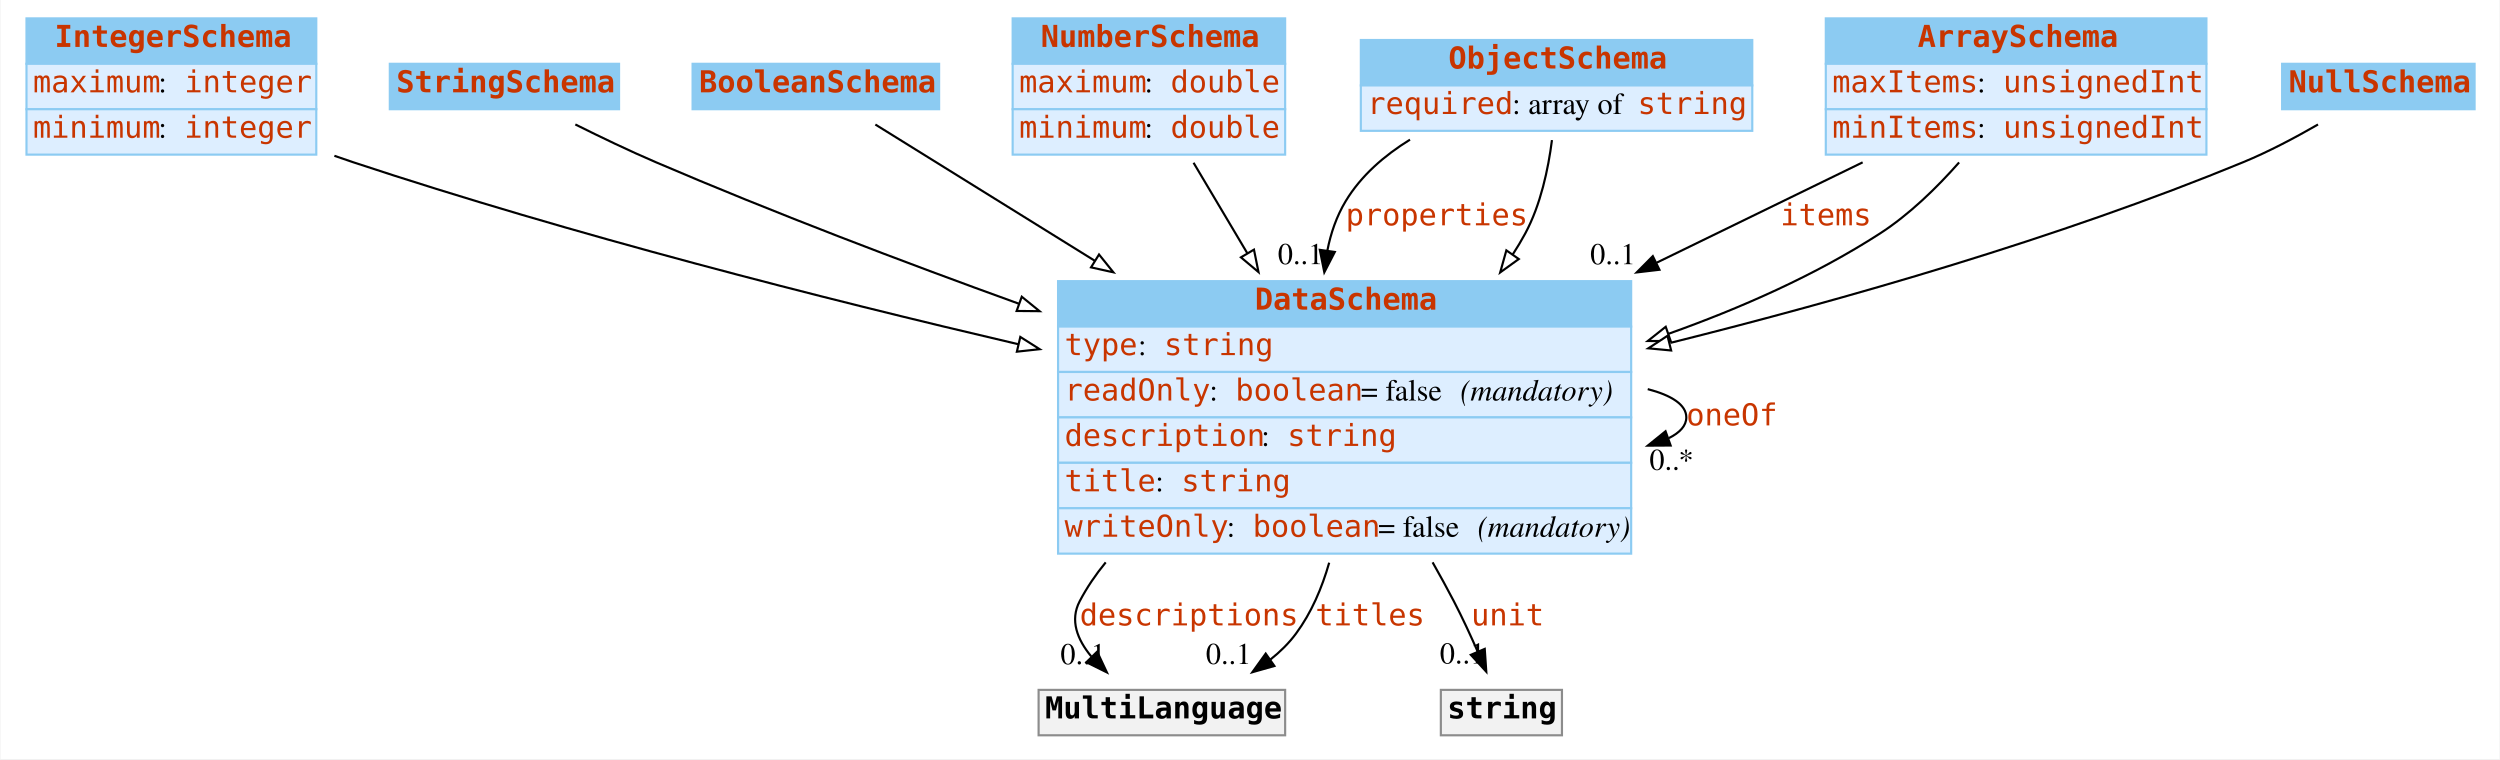
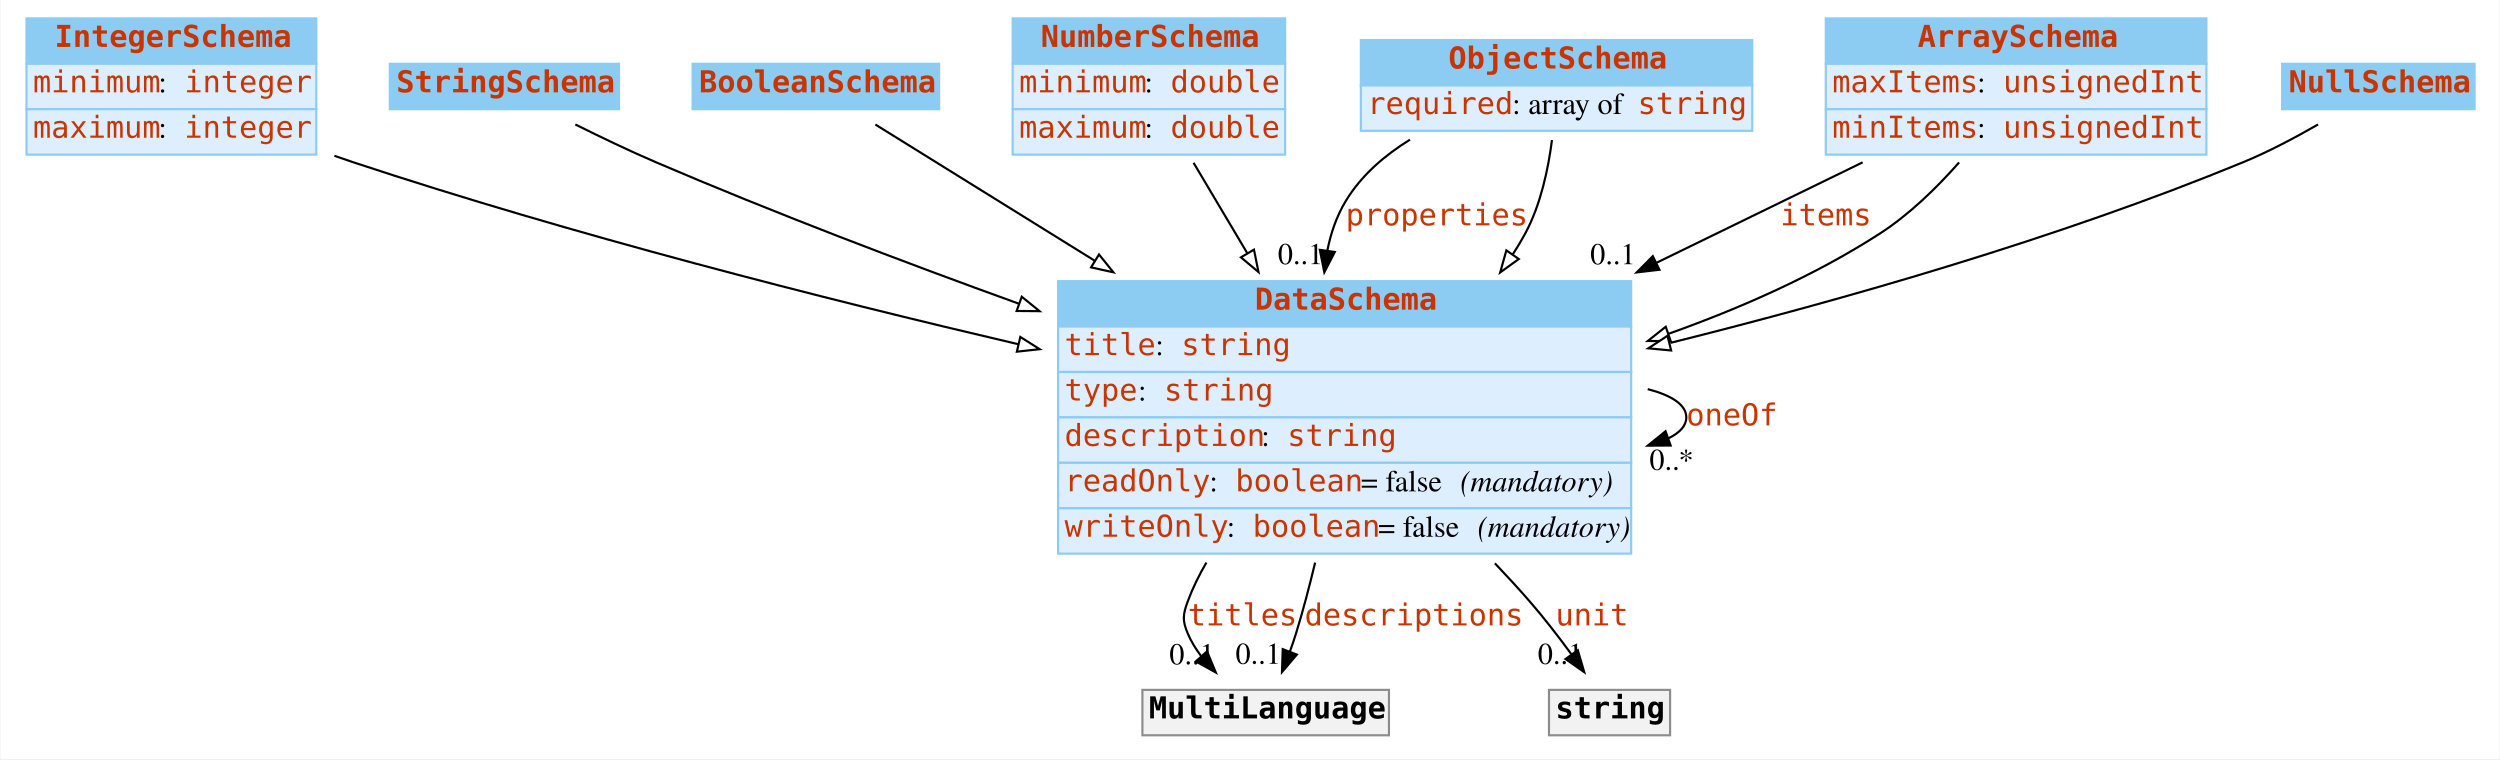
<svg xmlns="http://www.w3.org/2000/svg" width="1156pt" height="351pt" viewBox="0.00 0.00 1155.50 351.00">
  <g id="graph0" class="graph" transform="scale(1 1) rotate(0) translate(4 347)">
    <polygon fill="white" stroke="none" points="-4,4 -4,-347 1151.5,-347 1151.5,4 -4,4" />
    <g id="node1" class="node">
      <polygon fill="#8ccbf2" stroke="none" points="8,-317.5 8,-338.5 142,-338.5 142,-317.5 8,-317.5" />
      <polygon fill="none" stroke="#8ccbf2" points="8,-317.5 8,-338.5 142,-338.5 142,-317.5 8,-317.5" />
      <text text-anchor="start" x="21" y="-325.3" font-family="mono" font-weight="bold" font-size="14.00" fill="#c83500">IntegerSchema</text>
      <polygon fill="#ddeeff" stroke="none" points="8,-296.5 8,-317.5 142,-317.5 142,-296.5 8,-296.5" />
      <polygon fill="none" stroke="#8ccbf2" points="8,-296.5 8,-317.5 142,-317.5 142,-296.5 8,-296.5" />
-       <text text-anchor="start" x="11" y="-304.3" font-family="mono" font-size="14.00" fill="#c83500">maximum</text>
+       <text text-anchor="start" x="11" y="-304.3" font-family="mono" font-size="14.00" fill="#c83500">minimum</text>
      <text text-anchor="start" x="69" y="-304.3" font-family="Times,serif" font-size="14.00"> : </text>
      <text text-anchor="start" x="81" y="-304.3" font-family="mono" font-size="14.00" fill="#c83500">integer</text>
      <polygon fill="#ddeeff" stroke="none" points="8,-275.5 8,-296.5 142,-296.5 142,-275.5 8,-275.5" />
      <polygon fill="none" stroke="#8ccbf2" points="8,-275.5 8,-296.5 142,-296.5 142,-275.5 8,-275.5" />
-       <text text-anchor="start" x="11" y="-283.3" font-family="mono" font-size="14.00" fill="#c83500">minimum</text>
+       <text text-anchor="start" x="11" y="-283.3" font-family="mono" font-size="14.00" fill="#c83500">maximum</text>
      <text text-anchor="start" x="69" y="-283.3" font-family="Times,serif" font-size="14.00"> : </text>
      <text text-anchor="start" x="81" y="-283.3" font-family="mono" font-size="14.00" fill="#c83500">integer</text>
    </g>
    <g id="node8" class="node">
      <polygon fill="#8ccbf2" stroke="none" points="485,-196 485,-217 750,-217 750,-196 485,-196" />
      <polygon fill="none" stroke="#8ccbf2" points="485,-196 485,-217 750,-217 750,-196 485,-196" />
      <text text-anchor="start" x="576" y="-203.8" font-family="mono" font-weight="bold" font-size="14.00" fill="#c83500">DataSchema</text>
      <polygon fill="#ddeeff" stroke="none" points="485,-175 485,-196 750,-196 750,-175 485,-175" />
      <polygon fill="none" stroke="#8ccbf2" points="485,-175 485,-196 750,-196 750,-175 485,-175" />
-       <text text-anchor="start" x="488" y="-182.8" font-family="mono" font-size="14.00" fill="#c83500">type</text>
-       <text text-anchor="start" x="522" y="-182.8" font-family="Times,serif" font-size="14.00"> : </text>
-       <text text-anchor="start" x="534" y="-182.8" font-family="mono" font-size="14.00" fill="#c83500">string</text>
+       <text text-anchor="start" x="488" y="-182.8" font-family="mono" font-size="14.00" fill="#c83500">title</text>
+       <text text-anchor="start" x="530" y="-182.8" font-family="Times,serif" font-size="14.00"> : </text>
+       <text text-anchor="start" x="542" y="-182.8" font-family="mono" font-size="14.00" fill="#c83500">string</text>
      <polygon fill="#ddeeff" stroke="none" points="485,-154 485,-175 750,-175 750,-154 485,-154" />
      <polygon fill="none" stroke="#8ccbf2" points="485,-154 485,-175 750,-175 750,-154 485,-154" />
-       <text text-anchor="start" x="488" y="-161.8" font-family="mono" font-size="14.00" fill="#c83500">readOnly</text>
-       <text text-anchor="start" x="555" y="-161.8" font-family="Times,serif" font-size="14.00"> : </text>
-       <text text-anchor="start" x="567" y="-161.8" font-family="mono" font-size="14.00" fill="#c83500">boolean</text>
-       <text text-anchor="start" x="625" y="-161.8" font-family="Times,serif" font-size="14.00"> = false </text>
-       <text text-anchor="start" x="671" y="-161.8" font-family="Times,serif" font-style="italic" font-size="14.00">(mandatory)</text>
+       <text text-anchor="start" x="488" y="-161.8" font-family="mono" font-size="14.00" fill="#c83500">type</text>
+       <text text-anchor="start" x="522" y="-161.8" font-family="Times,serif" font-size="14.00"> : </text>
+       <text text-anchor="start" x="534" y="-161.8" font-family="mono" font-size="14.00" fill="#c83500">string</text>
      <polygon fill="#ddeeff" stroke="none" points="485,-133 485,-154 750,-154 750,-133 485,-133" />
      <polygon fill="none" stroke="#8ccbf2" points="485,-133 485,-154 750,-154 750,-133 485,-133" />
      <text text-anchor="start" x="488" y="-140.8" font-family="mono" font-size="14.00" fill="#c83500">description</text>
      <text text-anchor="start" x="579" y="-140.8" font-family="Times,serif" font-size="14.00"> : </text>
      <text text-anchor="start" x="591" y="-140.8" font-family="mono" font-size="14.00" fill="#c83500">string</text>
      <polygon fill="#ddeeff" stroke="none" points="485,-112 485,-133 750,-133 750,-112 485,-112" />
      <polygon fill="none" stroke="#8ccbf2" points="485,-112 485,-133 750,-133 750,-112 485,-112" />
-       <text text-anchor="start" x="488" y="-119.8" font-family="mono" font-size="14.00" fill="#c83500">title</text>
-       <text text-anchor="start" x="530" y="-119.8" font-family="Times,serif" font-size="14.00"> : </text>
-       <text text-anchor="start" x="542" y="-119.8" font-family="mono" font-size="14.00" fill="#c83500">string</text>
+       <text text-anchor="start" x="488" y="-119.8" font-family="mono" font-size="14.00" fill="#c83500">readOnly</text>
+       <text text-anchor="start" x="555" y="-119.8" font-family="Times,serif" font-size="14.00"> : </text>
+       <text text-anchor="start" x="567" y="-119.8" font-family="mono" font-size="14.00" fill="#c83500">boolean</text>
+       <text text-anchor="start" x="625" y="-119.8" font-family="Times,serif" font-size="14.00"> = false </text>
+       <text text-anchor="start" x="671" y="-119.8" font-family="Times,serif" font-style="italic" font-size="14.00">(mandatory)</text>
      <polygon fill="#ddeeff" stroke="none" points="485,-91 485,-112 750,-112 750,-91 485,-91" />
      <polygon fill="none" stroke="#8ccbf2" points="485,-91 485,-112 750,-112 750,-91 485,-91" />
      <text text-anchor="start" x="488" y="-98.8" font-family="mono" font-size="14.00" fill="#c83500">writeOnly</text>
      <text text-anchor="start" x="563" y="-98.8" font-family="Times,serif" font-size="14.00"> : </text>
      <text text-anchor="start" x="575" y="-98.8" font-family="mono" font-size="14.00" fill="#c83500">boolean</text>
      <text text-anchor="start" x="633" y="-98.8" font-family="Times,serif" font-size="14.00"> = false </text>
      <text text-anchor="start" x="679" y="-98.8" font-family="Times,serif" font-style="italic" font-size="14.00">(mandatory)</text>
    </g>
-     <g id="edge7" class="edge">
+     <g id="edge10" class="edge">
      <path fill="none" stroke="black" d="M150.369,-274.964C153.272,-273.934 156.157,-272.942 159,-272 260.191,-238.477 376.605,-208.851 466.743,-187.798" />
      <polygon fill="white" stroke="black" points="467.543,-191.206 476.49,-185.531 465.957,-184.388 467.543,-191.206" />
    </g>
    <g id="node2" class="node">
      <polygon fill="#8ccbf2" stroke="none" points="176,-296.5 176,-317.5 282,-317.5 282,-296.5 176,-296.5" />
      <polygon fill="none" stroke="#8ccbf2" points="176,-296.5 176,-317.5 282,-317.5 282,-296.5 176,-296.5" />
      <text text-anchor="start" x="179" y="-304.3" font-family="mono" font-weight="bold" font-size="14.00" fill="#c83500">StringSchema</text>
    </g>
    <g id="edge13" class="edge">
      <path fill="none" stroke="black" d="M261.782,-289.455C273.412,-283.645 286.673,-277.288 299,-272 353.06,-248.809 413.406,-225.884 466.88,-206.556" />
      <polygon fill="white" stroke="black" points="468.213,-209.796 476.435,-203.114 465.84,-203.21 468.213,-209.796" />
    </g>
    <g id="node3" class="node">
      <polygon fill="#8ccbf2" stroke="none" points="316,-296.5 316,-317.5 430,-317.5 430,-296.5 316,-296.5" />
      <polygon fill="none" stroke="#8ccbf2" points="316,-296.5 316,-317.5 430,-317.5 430,-296.5 316,-296.5" />
      <text text-anchor="start" x="319" y="-304.3" font-family="mono" font-weight="bold" font-size="14.00" fill="#c83500">BooleanSchema</text>
    </g>
-     <g id="edge9" class="edge">
+     <g id="edge11" class="edge">
      <path fill="none" stroke="black" d="M400.516,-289.416C425.544,-273.876 464.241,-249.848 502.035,-226.382" />
      <polygon fill="white" stroke="black" points="503.939,-229.32 510.588,-221.071 500.246,-223.373 503.939,-229.32" />
    </g>
    <g id="node4" class="node">
      <polygon fill="#8ccbf2" stroke="none" points="464,-317.5 464,-338.5 590,-338.5 590,-317.5 464,-317.5" />
      <polygon fill="none" stroke="#8ccbf2" points="464,-317.5 464,-338.5 590,-338.5 590,-317.5 464,-317.5" />
      <text text-anchor="start" x="477" y="-325.3" font-family="mono" font-weight="bold" font-size="14.00" fill="#c83500">NumberSchema</text>
      <polygon fill="#ddeeff" stroke="none" points="464,-296.5 464,-317.5 590,-317.5 590,-296.5 464,-296.5" />
      <polygon fill="none" stroke="#8ccbf2" points="464,-296.5 464,-317.5 590,-317.5 590,-296.5 464,-296.5" />
-       <text text-anchor="start" x="467" y="-304.3" font-family="mono" font-size="14.00" fill="#c83500">maximum</text>
+       <text text-anchor="start" x="467" y="-304.3" font-family="mono" font-size="14.00" fill="#c83500">minimum</text>
      <text text-anchor="start" x="525" y="-304.3" font-family="Times,serif" font-size="14.00"> : </text>
      <text text-anchor="start" x="537" y="-304.3" font-family="mono" font-size="14.00" fill="#c83500">double</text>
      <polygon fill="#ddeeff" stroke="none" points="464,-275.5 464,-296.5 590,-296.5 590,-275.5 464,-275.5" />
      <polygon fill="none" stroke="#8ccbf2" points="464,-275.5 464,-296.5 590,-296.5 590,-275.5 464,-275.5" />
-       <text text-anchor="start" x="467" y="-283.3" font-family="mono" font-size="14.00" fill="#c83500">minimum</text>
+       <text text-anchor="start" x="467" y="-283.3" font-family="mono" font-size="14.00" fill="#c83500">maximum</text>
      <text text-anchor="start" x="525" y="-283.3" font-family="Times,serif" font-size="14.00"> : </text>
      <text text-anchor="start" x="537" y="-283.3" font-family="mono" font-size="14.00" fill="#c83500">double</text>
    </g>
-     <g id="edge12" class="edge">
+     <g id="edge7" class="edge">
      <path fill="none" stroke="black" d="M547.648,-271.743C555.11,-259.182 563.85,-244.47 572.562,-229.804" />
      <polygon fill="white" stroke="black" points="575.58,-231.577 577.678,-221.192 569.562,-228.002 575.58,-231.577" />
    </g>
    <g id="node5" class="node">
      <polygon fill="#8ccbf2" stroke="none" points="625,-307.5 625,-328.5 806,-328.5 806,-307.5 625,-307.5" />
      <polygon fill="none" stroke="#8ccbf2" points="625,-307.5 625,-328.5 806,-328.5 806,-307.5 625,-307.5" />
      <text text-anchor="start" x="665.5" y="-315.3" font-family="mono" font-weight="bold" font-size="14.00" fill="#c83500">ObjectSchema</text>
      <polygon fill="#ddeeff" stroke="none" points="625,-286.5 625,-307.5 806,-307.5 806,-286.5 625,-286.5" />
      <polygon fill="none" stroke="#8ccbf2" points="625,-286.5 625,-307.5 806,-307.5 806,-286.5 625,-286.5" />
      <text text-anchor="start" x="628" y="-294.3" font-family="mono" font-size="14.00" fill="#c83500">required</text>
      <text text-anchor="start" x="695" y="-294.3" font-family="Times,serif" font-size="14.00"> : array of </text>
      <text text-anchor="start" x="753" y="-294.3" font-family="mono" font-size="14.00" fill="#c83500">string</text>
    </g>
    <g id="edge1" class="edge">
      <path fill="none" stroke="black" d="M647.732,-282.423C635.903,-275.127 625.117,-265.808 618,-254 613.774,-246.988 611.086,-239.158 609.509,-231.057" />
      <polygon fill="black" stroke="black" points="612.965,-230.495 608.11,-221.078 606.033,-231.467 612.965,-230.495" />
      <text text-anchor="start" x="618" y="-242.8" font-family="mono" font-size="14.00" fill="#c83500">properties</text>
      <text text-anchor="middle" x="597.11" y="-224.878" font-family="Times,serif" font-size="14.00">0..1</text>
    </g>
-     <g id="edge11" class="edge">
+     <g id="edge8" class="edge">
      <path fill="none" stroke="black" d="M713.377,-282.225C711.666,-268.829 708.163,-252.27 701,-239 699.231,-235.722 697.293,-232.488 695.219,-229.309" />
      <polygon fill="white" stroke="black" points="698.03,-227.221 689.434,-221.027 692.291,-231.23 698.03,-227.221" />
    </g>
    <g id="node6" class="node">
      <polygon fill="#8ccbf2" stroke="none" points="840,-317.5 840,-338.5 1016,-338.5 1016,-317.5 840,-317.5" />
      <polygon fill="none" stroke="#8ccbf2" points="840,-317.5 840,-338.5 1016,-338.5 1016,-317.5 840,-317.5" />
      <text text-anchor="start" x="882.5" y="-325.3" font-family="mono" font-weight="bold" font-size="14.00" fill="#c83500">ArraySchema</text>
      <polygon fill="#ddeeff" stroke="none" points="840,-296.5 840,-317.5 1016,-317.5 1016,-296.5 840,-296.5" />
      <polygon fill="none" stroke="#8ccbf2" points="840,-296.5 840,-317.5 1016,-317.5 1016,-296.5 840,-296.5" />
      <text text-anchor="start" x="843" y="-304.3" font-family="mono" font-size="14.00" fill="#c83500">maxItems</text>
      <text text-anchor="start" x="910" y="-304.3" font-family="Times,serif" font-size="14.00"> : </text>
      <text text-anchor="start" x="922" y="-304.3" font-family="mono" font-size="14.00" fill="#c83500">unsignedInt</text>
      <polygon fill="#ddeeff" stroke="none" points="840,-275.5 840,-296.5 1016,-296.5 1016,-275.5 840,-275.5" />
      <polygon fill="none" stroke="#8ccbf2" points="840,-275.5 840,-296.5 1016,-296.5 1016,-275.5 840,-275.5" />
      <text text-anchor="start" x="843" y="-283.3" font-family="mono" font-size="14.00" fill="#c83500">minItems</text>
      <text text-anchor="start" x="910" y="-283.3" font-family="Times,serif" font-size="14.00"> : </text>
      <text text-anchor="start" x="922" y="-283.3" font-family="mono" font-size="14.00" fill="#c83500">unsignedInt</text>
    </g>
    <g id="edge2" class="edge">
      <path fill="none" stroke="black" d="M857.04,-271.933C828.691,-258.123 794.956,-241.689 761.866,-225.57" />
      <polygon fill="black" stroke="black" points="763.078,-222.267 752.555,-221.034 760.012,-228.56 763.078,-222.267" />
      <text text-anchor="start" x="819" y="-242.8" font-family="mono" font-size="14.00" fill="#c83500">items</text>
      <text text-anchor="middle" x="741.555" y="-224.834" font-family="Times,serif" font-size="14.00">0..1</text>
    </g>
-     <g id="edge8" class="edge">
+     <g id="edge9" class="edge">
      <path fill="none" stroke="black" d="M901.641,-271.886C891.278,-260.14 878.602,-247.781 865,-239 835.327,-219.845 800.821,-204.58 767.15,-192.607" />
      <polygon fill="white" stroke="black" points="768.275,-189.293 757.68,-189.317 765.978,-195.905 768.275,-189.293" />
    </g>
    <g id="node7" class="node">
      <polygon fill="#8ccbf2" stroke="none" points="1051,-296.5 1051,-317.5 1140,-317.5 1140,-296.5 1051,-296.5" />
      <polygon fill="none" stroke="#8ccbf2" points="1051,-296.5 1051,-317.5 1140,-317.5 1140,-296.5 1051,-296.5" />
      <text text-anchor="start" x="1054" y="-304.3" font-family="mono" font-weight="bold" font-size="14.00" fill="#c83500">NullSchema</text>
    </g>
-     <g id="edge10" class="edge">
+     <g id="edge12" class="edge">
      <path fill="none" stroke="black" d="M1067.6,-289.442C1057.06,-283.364 1044.73,-276.835 1033,-272 947.691,-236.836 848.334,-208.455 768.118,-188.455" />
      <polygon fill="white" stroke="black" points="768.481,-184.939 757.933,-185.935 766.799,-191.734 768.481,-184.939" />
    </g>
-     <g id="edge4" class="edge">
+     <g id="edge6" class="edge">
      <path fill="none" stroke="black" d="M757.658,-167.071C768.688,-164.197 775.5,-159.84 775.5,-154 775.5,-150.168 772.566,-146.974 767.432,-144.419" />
      <polygon fill="black" stroke="black" points="768.253,-140.995 757.658,-140.929 765.899,-147.588 768.253,-140.995" />
      <text text-anchor="start" x="775.5" y="-150.3" font-family="mono" font-size="14.00" fill="#c83500">oneOf</text>
      <text text-anchor="middle" x="768.658" y="-129.729" font-family="Times,serif" font-size="14.00">0..*</text>
    </g>
    <g id="node9" class="node">
-       <polygon fill="#f2f2f2" stroke="none" points="476,-7 476,-28 590,-28 590,-7 476,-7" />
-       <polygon fill="none" stroke="#8c8c8c" points="476,-7 476,-28 590,-28 590,-7 476,-7" />
-       <text text-anchor="start" x="479" y="-14.8" font-family="mono" font-weight="bold" font-size="14.00">MultiLanguage</text>
+       <polygon fill="#f2f2f2" stroke="none" points="524,-7 524,-28 638,-28 638,-7 524,-7" />
+       <polygon fill="none" stroke="#8c8c8c" points="524,-7 524,-28 638,-28 638,-7 524,-7" />
+       <text text-anchor="start" x="527" y="-14.8" font-family="mono" font-weight="bold" font-size="14.00">MultiLanguage</text>
    </g>
    <g id="edge3" class="edge">
-       <path fill="none" stroke="black" d="M507.031,-86.962C502.426,-81.358 498.35,-75.374 495,-69 490.359,-60.169 493.89,-51.264 500.344,-43.465" />
-       <polygon fill="black" stroke="black" points="503.082,-45.672 507.578,-36.078 498.081,-40.773 503.082,-45.672" />
-       <text text-anchor="start" x="495" y="-57.8" font-family="mono" font-size="14.00" fill="#c83500">descriptions</text>
-       <text text-anchor="middle" x="496.578" y="-39.878" font-family="Times,serif" font-size="14.00">0..1</text>
+       <path fill="none" stroke="black" d="M553.584,-86.87C550.2,-81.105 547.266,-75.125 545,-69 542.687,-62.747 542.405,-60.141 545,-54 546.558,-50.311 548.717,-46.819 551.209,-43.573" />
+       <polygon fill="black" stroke="black" points="553.892,-45.823 557.943,-36.034 548.671,-41.16 553.892,-45.823" />
+       <text text-anchor="start" x="545" y="-57.8" font-family="mono" font-size="14.00" fill="#c83500">titles</text>
+       <text text-anchor="middle" x="546.943" y="-39.834" font-family="Times,serif" font-size="14.00">0..1</text>
    </g>
-     <g id="edge6" class="edge">
-       <path fill="none" stroke="black" d="M610.366,-86.807C607.022,-75.113 602.129,-63.619 595,-54 591.688,-49.531 587.625,-45.552 583.177,-42.028" />
-       <polygon fill="black" stroke="black" points="585.029,-39.052 574.834,-36.17 581.007,-44.781 585.029,-39.052" />
-       <text text-anchor="start" x="604" y="-57.8" font-family="mono" font-size="14.00" fill="#c83500">titles</text>
-       <text text-anchor="middle" x="563.834" y="-39.97" font-family="Times,serif" font-size="14.00">0..1</text>
+     <g id="edge5" class="edge">
+       <path fill="none" stroke="black" d="M603.86,-86.842C601.221,-75.795 598.248,-64.514 595,-54 594.149,-51.245 593.176,-48.401 592.149,-45.581" />
+       <polygon fill="black" stroke="black" points="595.411,-44.314 588.542,-36.247 588.882,-46.837 595.411,-44.314" />
+       <text text-anchor="start" x="599" y="-57.8" font-family="mono" font-size="14.00" fill="#c83500">descriptions</text>
+       <text text-anchor="middle" x="577.542" y="-40.047" font-family="Times,serif" font-size="14.00">0..1</text>
    </g>
    <g id="node10" class="node">
-       <polygon fill="#f2f2f2" stroke="none" points="662,-7 662,-28 718,-28 718,-7 662,-7" />
-       <polygon fill="none" stroke="#8c8c8c" points="662,-7 662,-28 718,-28 718,-7 662,-7" />
-       <text text-anchor="start" x="665" y="-14.8" font-family="mono" font-weight="bold" font-size="14.00">string</text>
+       <polygon fill="#f2f2f2" stroke="none" points="712,-7 712,-28 768,-28 768,-7 712,-7" />
+       <polygon fill="none" stroke="#8c8c8c" points="712,-7 712,-28 768,-28 768,-7 712,-7" />
+       <text text-anchor="start" x="715" y="-14.8" font-family="mono" font-weight="bold" font-size="14.00">string</text>
    </g>
-     <g id="edge5" class="edge">
-       <path fill="none" stroke="black" d="M658.186,-86.976C661.607,-80.954 664.927,-74.901 668,-69 671.88,-61.548 675.71,-53.265 679.059,-45.62" />
-       <polygon fill="black" stroke="black" points="682.294,-46.957 683.012,-36.387 675.859,-44.202 682.294,-46.957" />
-       <text text-anchor="start" x="676" y="-57.8" font-family="mono" font-size="14.00" fill="#c83500">unit</text>
-       <text text-anchor="middle" x="672.012" y="-40.187" font-family="Times,serif" font-size="14.00">0..1</text>
+     <g id="edge4" class="edge">
+       <path fill="none" stroke="black" d="M686.987,-86.535C692.52,-80.713 697.925,-74.82 703,-69 709.671,-61.349 716.432,-52.576 722.317,-44.535" />
+       <polygon fill="black" stroke="black" points="725.322,-46.35 728.313,-36.186 719.637,-42.267 725.322,-46.35" />
+       <text text-anchor="start" x="715" y="-57.8" font-family="mono" font-size="14.00" fill="#c83500">unit</text>
+       <text text-anchor="middle" x="717.313" y="-39.986" font-family="Times,serif" font-size="14.00">0..1</text>
    </g>
  </g>
</svg>
